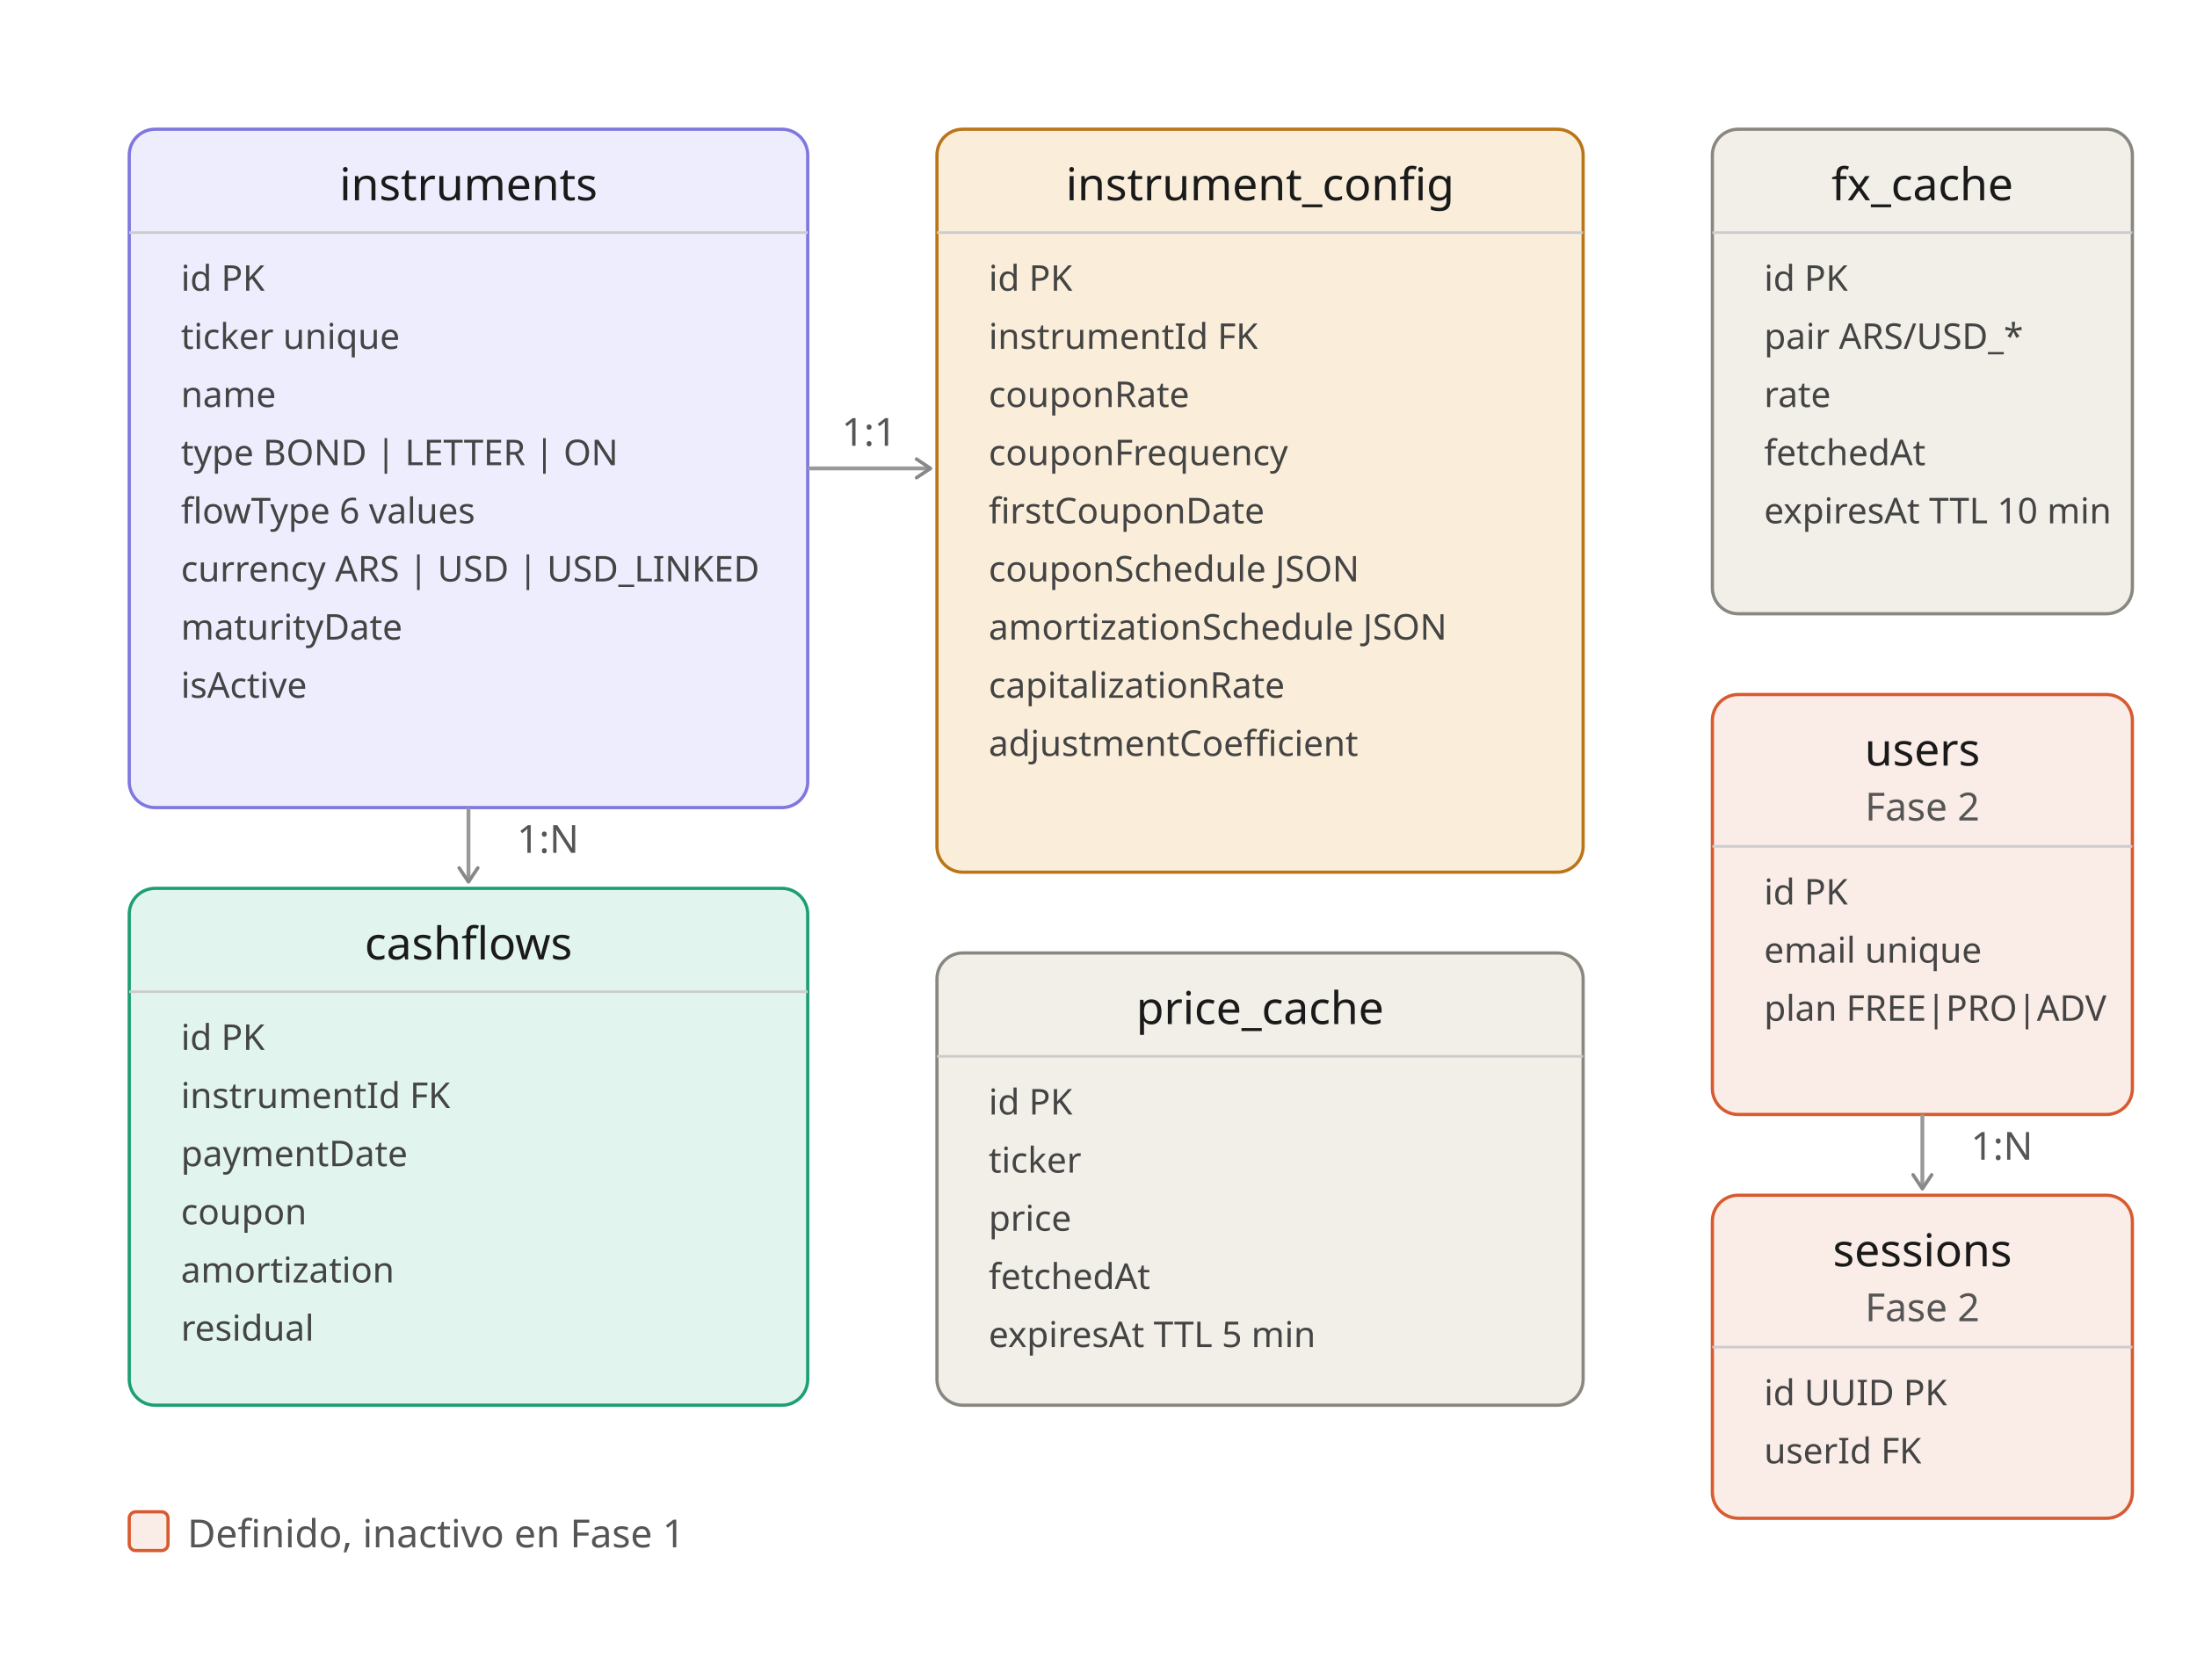
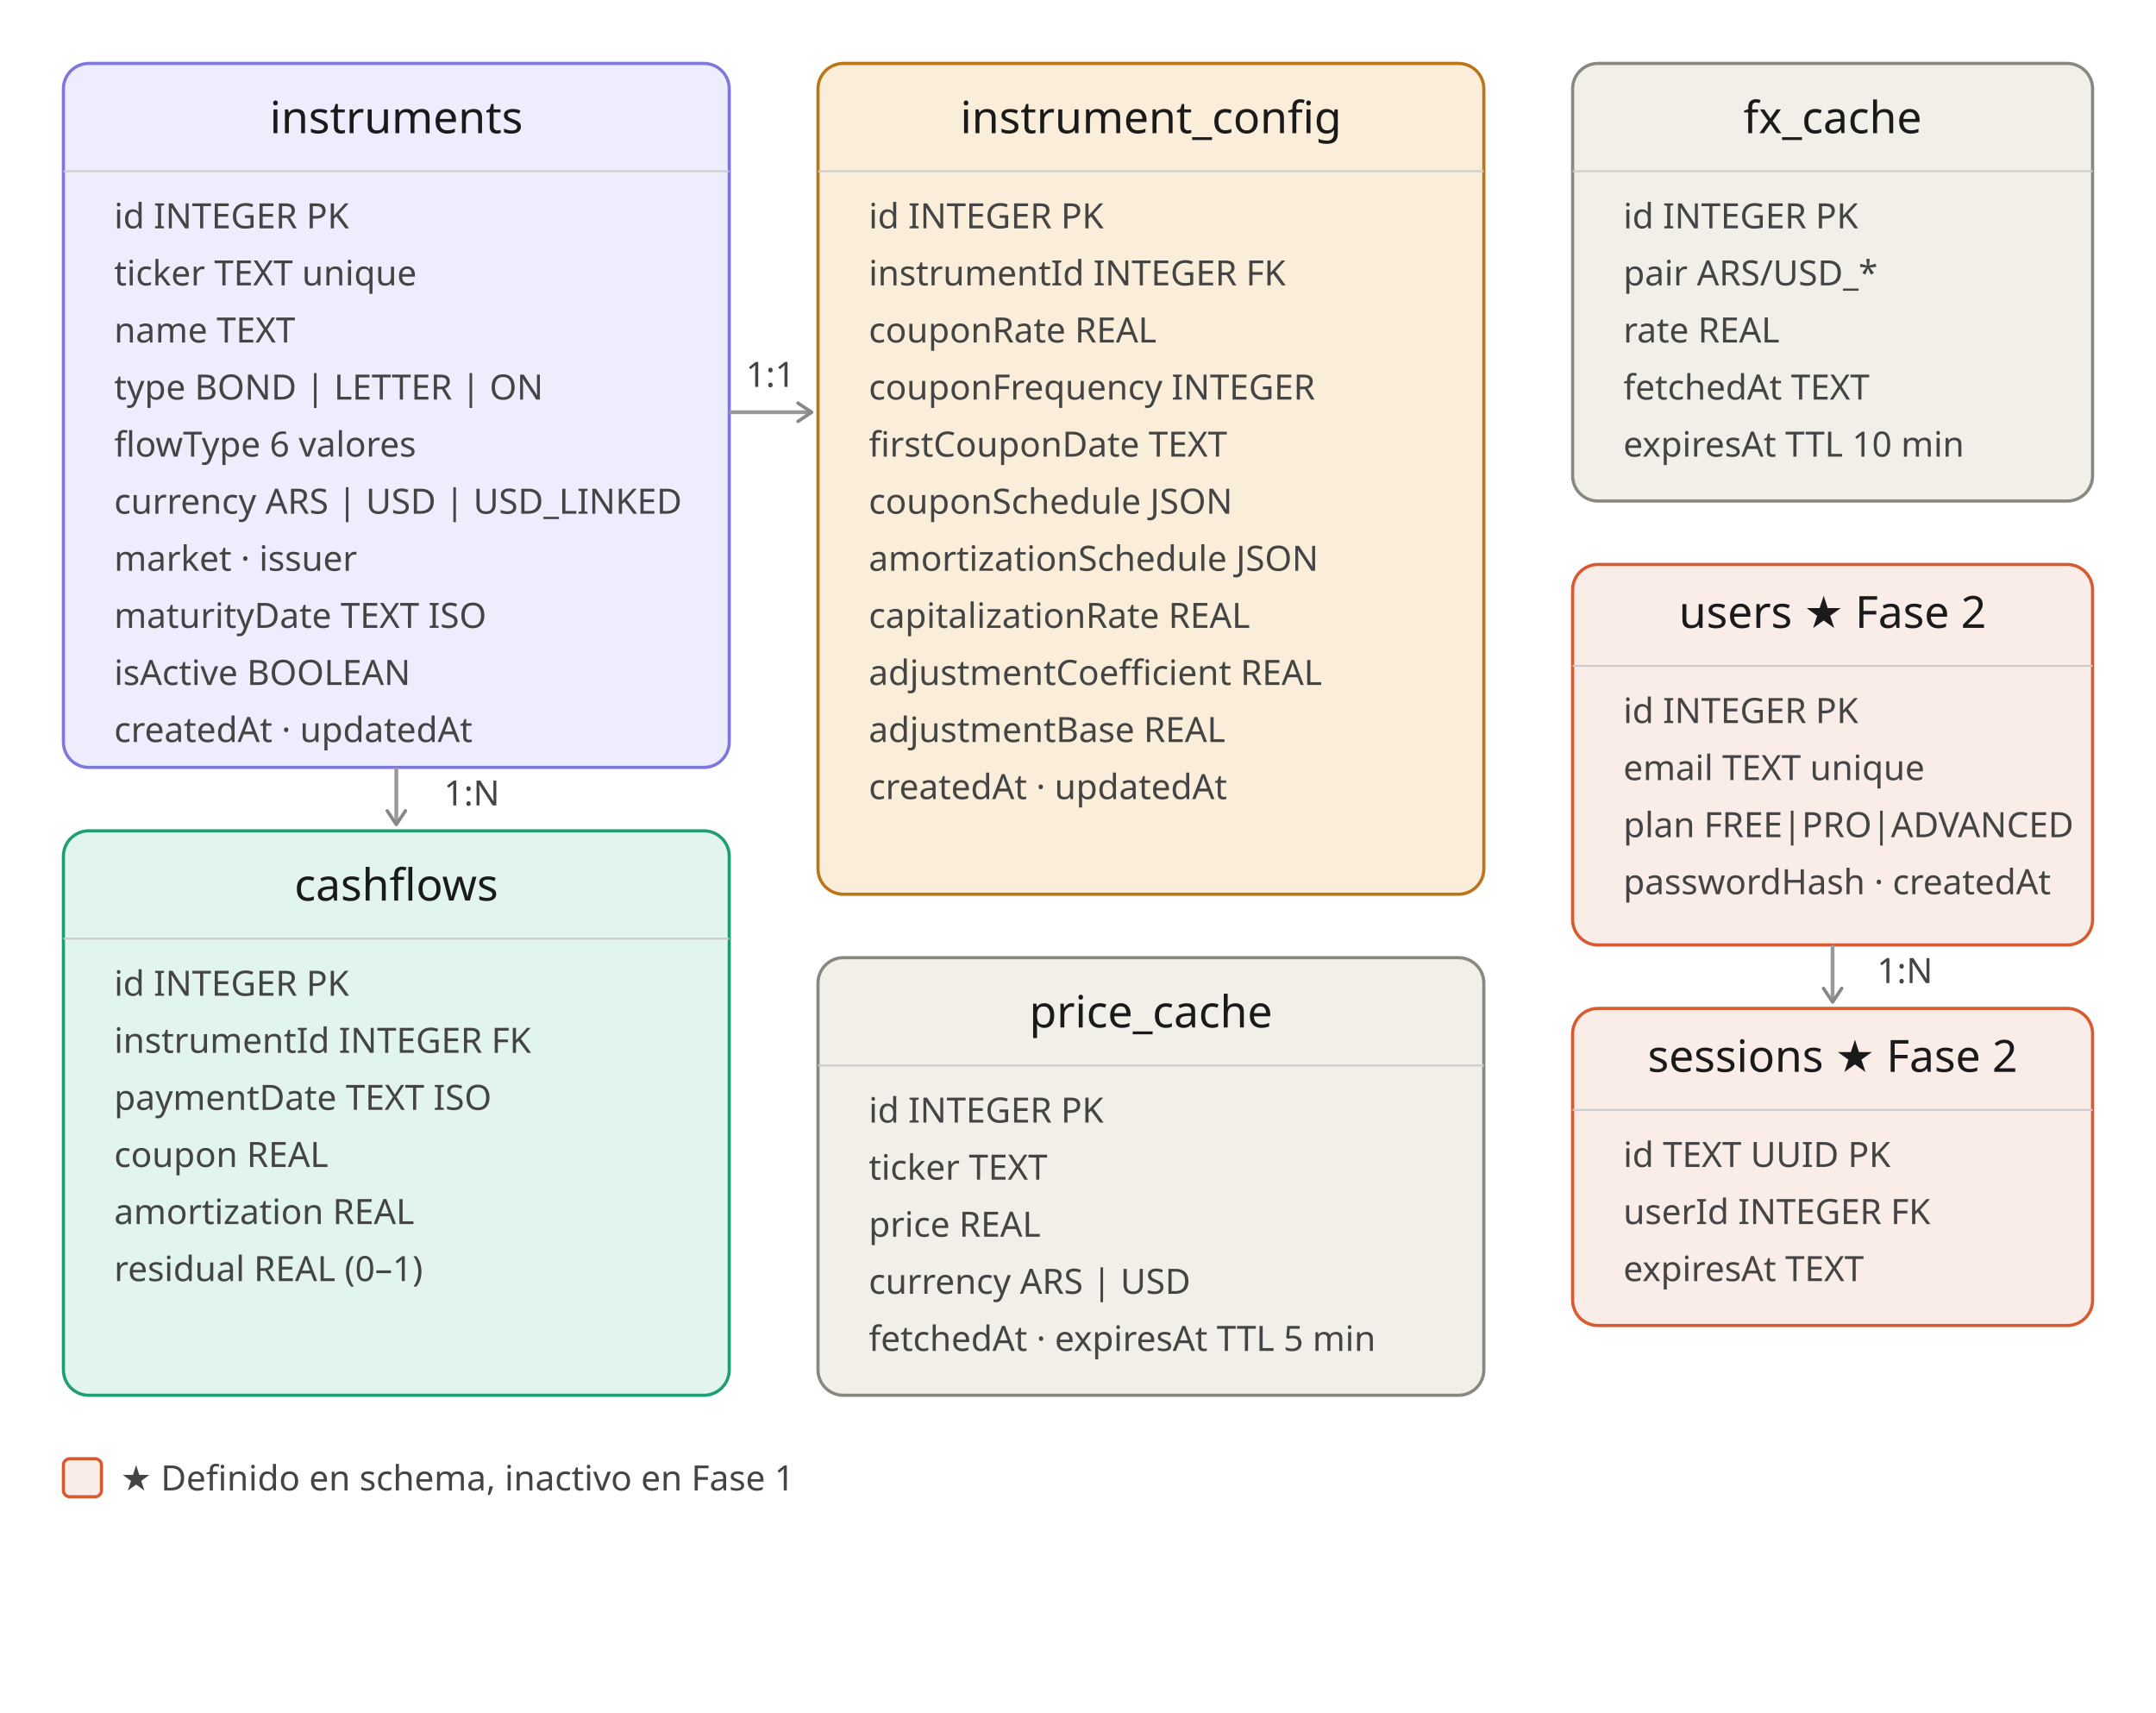
- <svg xmlns="http://www.w3.org/2000/svg" width="100%" viewBox="0 0 680 520" font-family="system-ui, sans-serif">
+ <svg xmlns="http://www.w3.org/2000/svg" width="100%" viewBox="0 0 680 540" font-family="system-ui, sans-serif">
  <defs>
    <marker id="arrow" viewBox="0 0 10 10" refX="8" refY="5" markerWidth="6" markerHeight="6" orient="auto-start-reverse">
      <path d="M2 1L8 5L2 9" fill="none" stroke="#888" stroke-width="1.5" stroke-linecap="round" stroke-linejoin="round" />
    </marker>
    <style>
      .box-purple { fill: #EEEDFE; stroke: #7F77DD; }
      .box-teal   { fill: #E1F5EE; stroke: #1D9E75; }
      .box-amber  { fill: #FAEEDA; stroke: #BA7517; }
      .box-coral  { fill: #FAECE7; stroke: #D85A30; }
      .box-gray   { fill: #F1EFE8; stroke: #888780; }
-       .divider    { stroke: #ccc; stroke-width: 0.8; }
+       .divider    { stroke: #ccc; stroke-width: 0.6; }
      .label    { font-size: 14px; font-weight: 500; fill: #1a1a1a; }
-       .sublabel { font-size: 12px; fill: #555; }
-       .field    { font-size: 11px; fill: #444; }
-       .arr      { stroke: #999; stroke-width: 1.2; fill: none; marker-end: url(#arrow); }
+       .sublabel { font-size: 11px; fill: #444; }
+       .arr { stroke: #999; stroke-width: 1.2; fill: none; marker-end: url(#arrow); }
    </style>
  </defs>
-   <rect x="40" y="40" width="210" height="210" rx="8" class="box-purple" />
-   <text x="145" y="62" text-anchor="middle" class="label">instruments</text>
-   <line x1="40" y1="72" x2="250" y2="72" class="divider" />
-   <text x="56" y="90" class="field">id  PK</text>
-   <text x="56" y="108" class="field">ticker  unique</text>
-   <text x="56" y="126" class="field">name</text>
-   <text x="56" y="144" class="field">type  BOND | LETTER | ON</text>
-   <text x="56" y="162" class="field">flowType  6 values</text>
-   <text x="56" y="180" class="field">currency  ARS | USD | USD_LINKED</text>
-   <text x="56" y="198" class="field">maturityDate</text>
-   <text x="56" y="216" class="field">isActive</text>
-   <rect x="40" y="275" width="210" height="160" rx="8" class="box-teal" />
-   <text x="145" y="297" text-anchor="middle" class="label">cashflows</text>
-   <line x1="40" y1="307" x2="250" y2="307" class="divider" />
-   <text x="56" y="325" class="field">id  PK</text>
-   <text x="56" y="343" class="field">instrumentId  FK</text>
-   <text x="56" y="361" class="field">paymentDate</text>
-   <text x="56" y="379" class="field">coupon</text>
-   <text x="56" y="397" class="field">amortization</text>
-   <text x="56" y="415" class="field">residual</text>
-   <line x1="145" y1="250" x2="145" y2="273" class="arr" />
-   <text x="160" y="264" class="sublabel">1:N</text>
-   <rect x="290" y="40" width="200" height="230" rx="8" class="box-amber" />
-   <text x="390" y="62" text-anchor="middle" class="label">instrument_config</text>
-   <line x1="290" y1="72" x2="490" y2="72" class="divider" />
-   <text x="306" y="90" class="field">id  PK</text>
-   <text x="306" y="108" class="field">instrumentId  FK</text>
-   <text x="306" y="126" class="field">couponRate</text>
-   <text x="306" y="144" class="field">couponFrequency</text>
-   <text x="306" y="162" class="field">firstCouponDate</text>
-   <text x="306" y="180" class="field">couponSchedule  JSON</text>
-   <text x="306" y="198" class="field">amortizationSchedule  JSON</text>
-   <text x="306" y="216" class="field">capitalizationRate</text>
-   <text x="306" y="234" class="field">adjustmentCoefficient</text>
-   <line x1="250" y1="145" x2="288" y2="145" class="arr" />
-   <text x="269" y="138" text-anchor="middle" class="sublabel">1:1</text>
-   <rect x="290" y="295" width="200" height="140" rx="8" class="box-gray" />
-   <text x="390" y="317" text-anchor="middle" class="label">price_cache</text>
-   <line x1="290" y1="327" x2="490" y2="327" class="divider" />
-   <text x="306" y="345" class="field">id  PK</text>
-   <text x="306" y="363" class="field">ticker</text>
-   <text x="306" y="381" class="field">price</text>
-   <text x="306" y="399" class="field">fetchedAt</text>
-   <text x="306" y="417" class="field">expiresAt  TTL 5 min</text>
-   <rect x="530" y="40" width="130" height="150" rx="8" class="box-gray" />
-   <text x="595" y="62" text-anchor="middle" class="label">fx_cache</text>
-   <line x1="530" y1="72" x2="660" y2="72" class="divider" />
-   <text x="546" y="90" class="field">id  PK</text>
-   <text x="546" y="108" class="field">pair  ARS/USD_*</text>
-   <text x="546" y="126" class="field">rate</text>
-   <text x="546" y="144" class="field">fetchedAt</text>
-   <text x="546" y="162" class="field">expiresAt  TTL 10 min</text>
-   <rect x="530" y="215" width="130" height="130" rx="8" class="box-coral" />
-   <text x="595" y="237" text-anchor="middle" class="label">users</text>
-   <text x="595" y="254" text-anchor="middle" class="sublabel">Fase 2</text>
-   <line x1="530" y1="262" x2="660" y2="262" class="divider" />
-   <text x="546" y="280" class="field">id  PK</text>
-   <text x="546" y="298" class="field">email  unique</text>
-   <text x="546" y="316" class="field">plan  FREE|PRO|ADV</text>
-   <rect x="530" y="370" width="130" height="100" rx="8" class="box-coral" />
-   <text x="595" y="392" text-anchor="middle" class="label">sessions</text>
-   <text x="595" y="409" text-anchor="middle" class="sublabel">Fase 2</text>
-   <line x1="530" y1="417" x2="660" y2="417" class="divider" />
-   <text x="546" y="435" class="field">id  UUID PK</text>
-   <text x="546" y="453" class="field">userId  FK</text>
-   <line x1="595" y1="345" x2="595" y2="368" class="arr" />
-   <text x="610" y="359" class="sublabel">1:N</text>
-   <rect x="40" y="468" width="12" height="12" rx="2" class="box-coral" />
-   <text x="58" y="479" class="sublabel">Definido, inactivo en Fase 1</text>
+   <rect x="20" y="20" width="210" height="222" rx="8" class="box-purple" />
+   <text x="125" y="42" text-anchor="middle" class="label">instruments</text>
+   <line x1="20" y1="54" x2="230" y2="54" class="divider" />
+   <text x="36" y="72" class="sublabel">id  INTEGER PK</text>
+   <text x="36" y="90" class="sublabel">ticker  TEXT unique</text>
+   <text x="36" y="108" class="sublabel">name  TEXT</text>
+   <text x="36" y="126" class="sublabel">type  BOND | LETTER | ON</text>
+   <text x="36" y="144" class="sublabel">flowType  6 valores</text>
+   <text x="36" y="162" class="sublabel">currency  ARS | USD | USD_LINKED</text>
+   <text x="36" y="180" class="sublabel">market · issuer</text>
+   <text x="36" y="198" class="sublabel">maturityDate  TEXT ISO</text>
+   <text x="36" y="216" class="sublabel">isActive  BOOLEAN</text>
+   <text x="36" y="234" class="sublabel">createdAt · updatedAt</text>
+   <rect x="20" y="262" width="210" height="178" rx="8" class="box-teal" />
+   <text x="125" y="284" text-anchor="middle" class="label">cashflows</text>
+   <line x1="20" y1="296" x2="230" y2="296" class="divider" />
+   <text x="36" y="314" class="sublabel">id  INTEGER PK</text>
+   <text x="36" y="332" class="sublabel">instrumentId  INTEGER FK</text>
+   <text x="36" y="350" class="sublabel">paymentDate  TEXT ISO</text>
+   <text x="36" y="368" class="sublabel">coupon  REAL</text>
+   <text x="36" y="386" class="sublabel">amortization  REAL</text>
+   <text x="36" y="404" class="sublabel">residual  REAL  (0–1)</text>
+   <line x1="125" y1="242" x2="125" y2="260" class="arr" />
+   <text x="140" y="254" class="sublabel">1:N</text>
+   <rect x="258" y="20" width="210" height="262" rx="8" class="box-amber" />
+   <text x="363" y="42" text-anchor="middle" class="label">instrument_config</text>
+   <line x1="258" y1="54" x2="468" y2="54" class="divider" />
+   <text x="274" y="72" class="sublabel">id  INTEGER PK</text>
+   <text x="274" y="90" class="sublabel">instrumentId  INTEGER FK</text>
+   <text x="274" y="108" class="sublabel">couponRate  REAL</text>
+   <text x="274" y="126" class="sublabel">couponFrequency  INTEGER</text>
+   <text x="274" y="144" class="sublabel">firstCouponDate  TEXT</text>
+   <text x="274" y="162" class="sublabel">couponSchedule  JSON</text>
+   <text x="274" y="180" class="sublabel">amortizationSchedule  JSON</text>
+   <text x="274" y="198" class="sublabel">capitalizationRate  REAL</text>
+   <text x="274" y="216" class="sublabel">adjustmentCoefficient  REAL</text>
+   <text x="274" y="234" class="sublabel">adjustmentBase  REAL</text>
+   <text x="274" y="252" class="sublabel">createdAt · updatedAt</text>
+   <line x1="230" y1="130" x2="256" y2="130" class="arr" />
+   <text x="243" y="122" text-anchor="middle" class="sublabel">1:1</text>
+   <rect x="258" y="302" width="210" height="138" rx="8" class="box-gray" />
+   <text x="363" y="324" text-anchor="middle" class="label">price_cache</text>
+   <line x1="258" y1="336" x2="468" y2="336" class="divider" />
+   <text x="274" y="354" class="sublabel">id  INTEGER PK</text>
+   <text x="274" y="372" class="sublabel">ticker  TEXT</text>
+   <text x="274" y="390" class="sublabel">price  REAL</text>
+   <text x="274" y="408" class="sublabel">currency  ARS | USD</text>
+   <text x="274" y="426" class="sublabel">fetchedAt · expiresAt  TTL 5 min</text>
+   <rect x="496" y="20" width="164" height="138" rx="8" class="box-gray" />
+   <text x="578" y="42" text-anchor="middle" class="label">fx_cache</text>
+   <line x1="496" y1="54" x2="660" y2="54" class="divider" />
+   <text x="512" y="72" class="sublabel">id  INTEGER PK</text>
+   <text x="512" y="90" class="sublabel">pair  ARS/USD_*</text>
+   <text x="512" y="108" class="sublabel">rate  REAL</text>
+   <text x="512" y="126" class="sublabel">fetchedAt  TEXT</text>
+   <text x="512" y="144" class="sublabel">expiresAt  TTL 10 min</text>
+   <rect x="496" y="178" width="164" height="120" rx="8" class="box-coral" />
+   <text x="578" y="198" text-anchor="middle" class="label">users  ★ Fase 2</text>
+   <line x1="496" y1="210" x2="660" y2="210" class="divider" />
+   <text x="512" y="228" class="sublabel">id  INTEGER PK</text>
+   <text x="512" y="246" class="sublabel">email  TEXT unique</text>
+   <text x="512" y="264" class="sublabel">plan  FREE|PRO|ADVANCED</text>
+   <text x="512" y="282" class="sublabel">passwordHash · createdAt</text>
+   <rect x="496" y="318" width="164" height="100" rx="8" class="box-coral" />
+   <text x="578" y="338" text-anchor="middle" class="label">sessions  ★ Fase 2</text>
+   <line x1="496" y1="350" x2="660" y2="350" class="divider" />
+   <text x="512" y="368" class="sublabel">id  TEXT UUID PK</text>
+   <text x="512" y="386" class="sublabel">userId  INTEGER FK</text>
+   <text x="512" y="404" class="sublabel">expiresAt  TEXT</text>
+   <line x1="578" y1="298" x2="578" y2="316" class="arr" />
+   <text x="592" y="310" class="sublabel">1:N</text>
+   <rect x="20" y="460" width="12" height="12" rx="2" class="box-coral" />
+   <text x="38" y="470" class="sublabel">★ Definido en schema, inactivo en Fase 1</text>
</svg>
